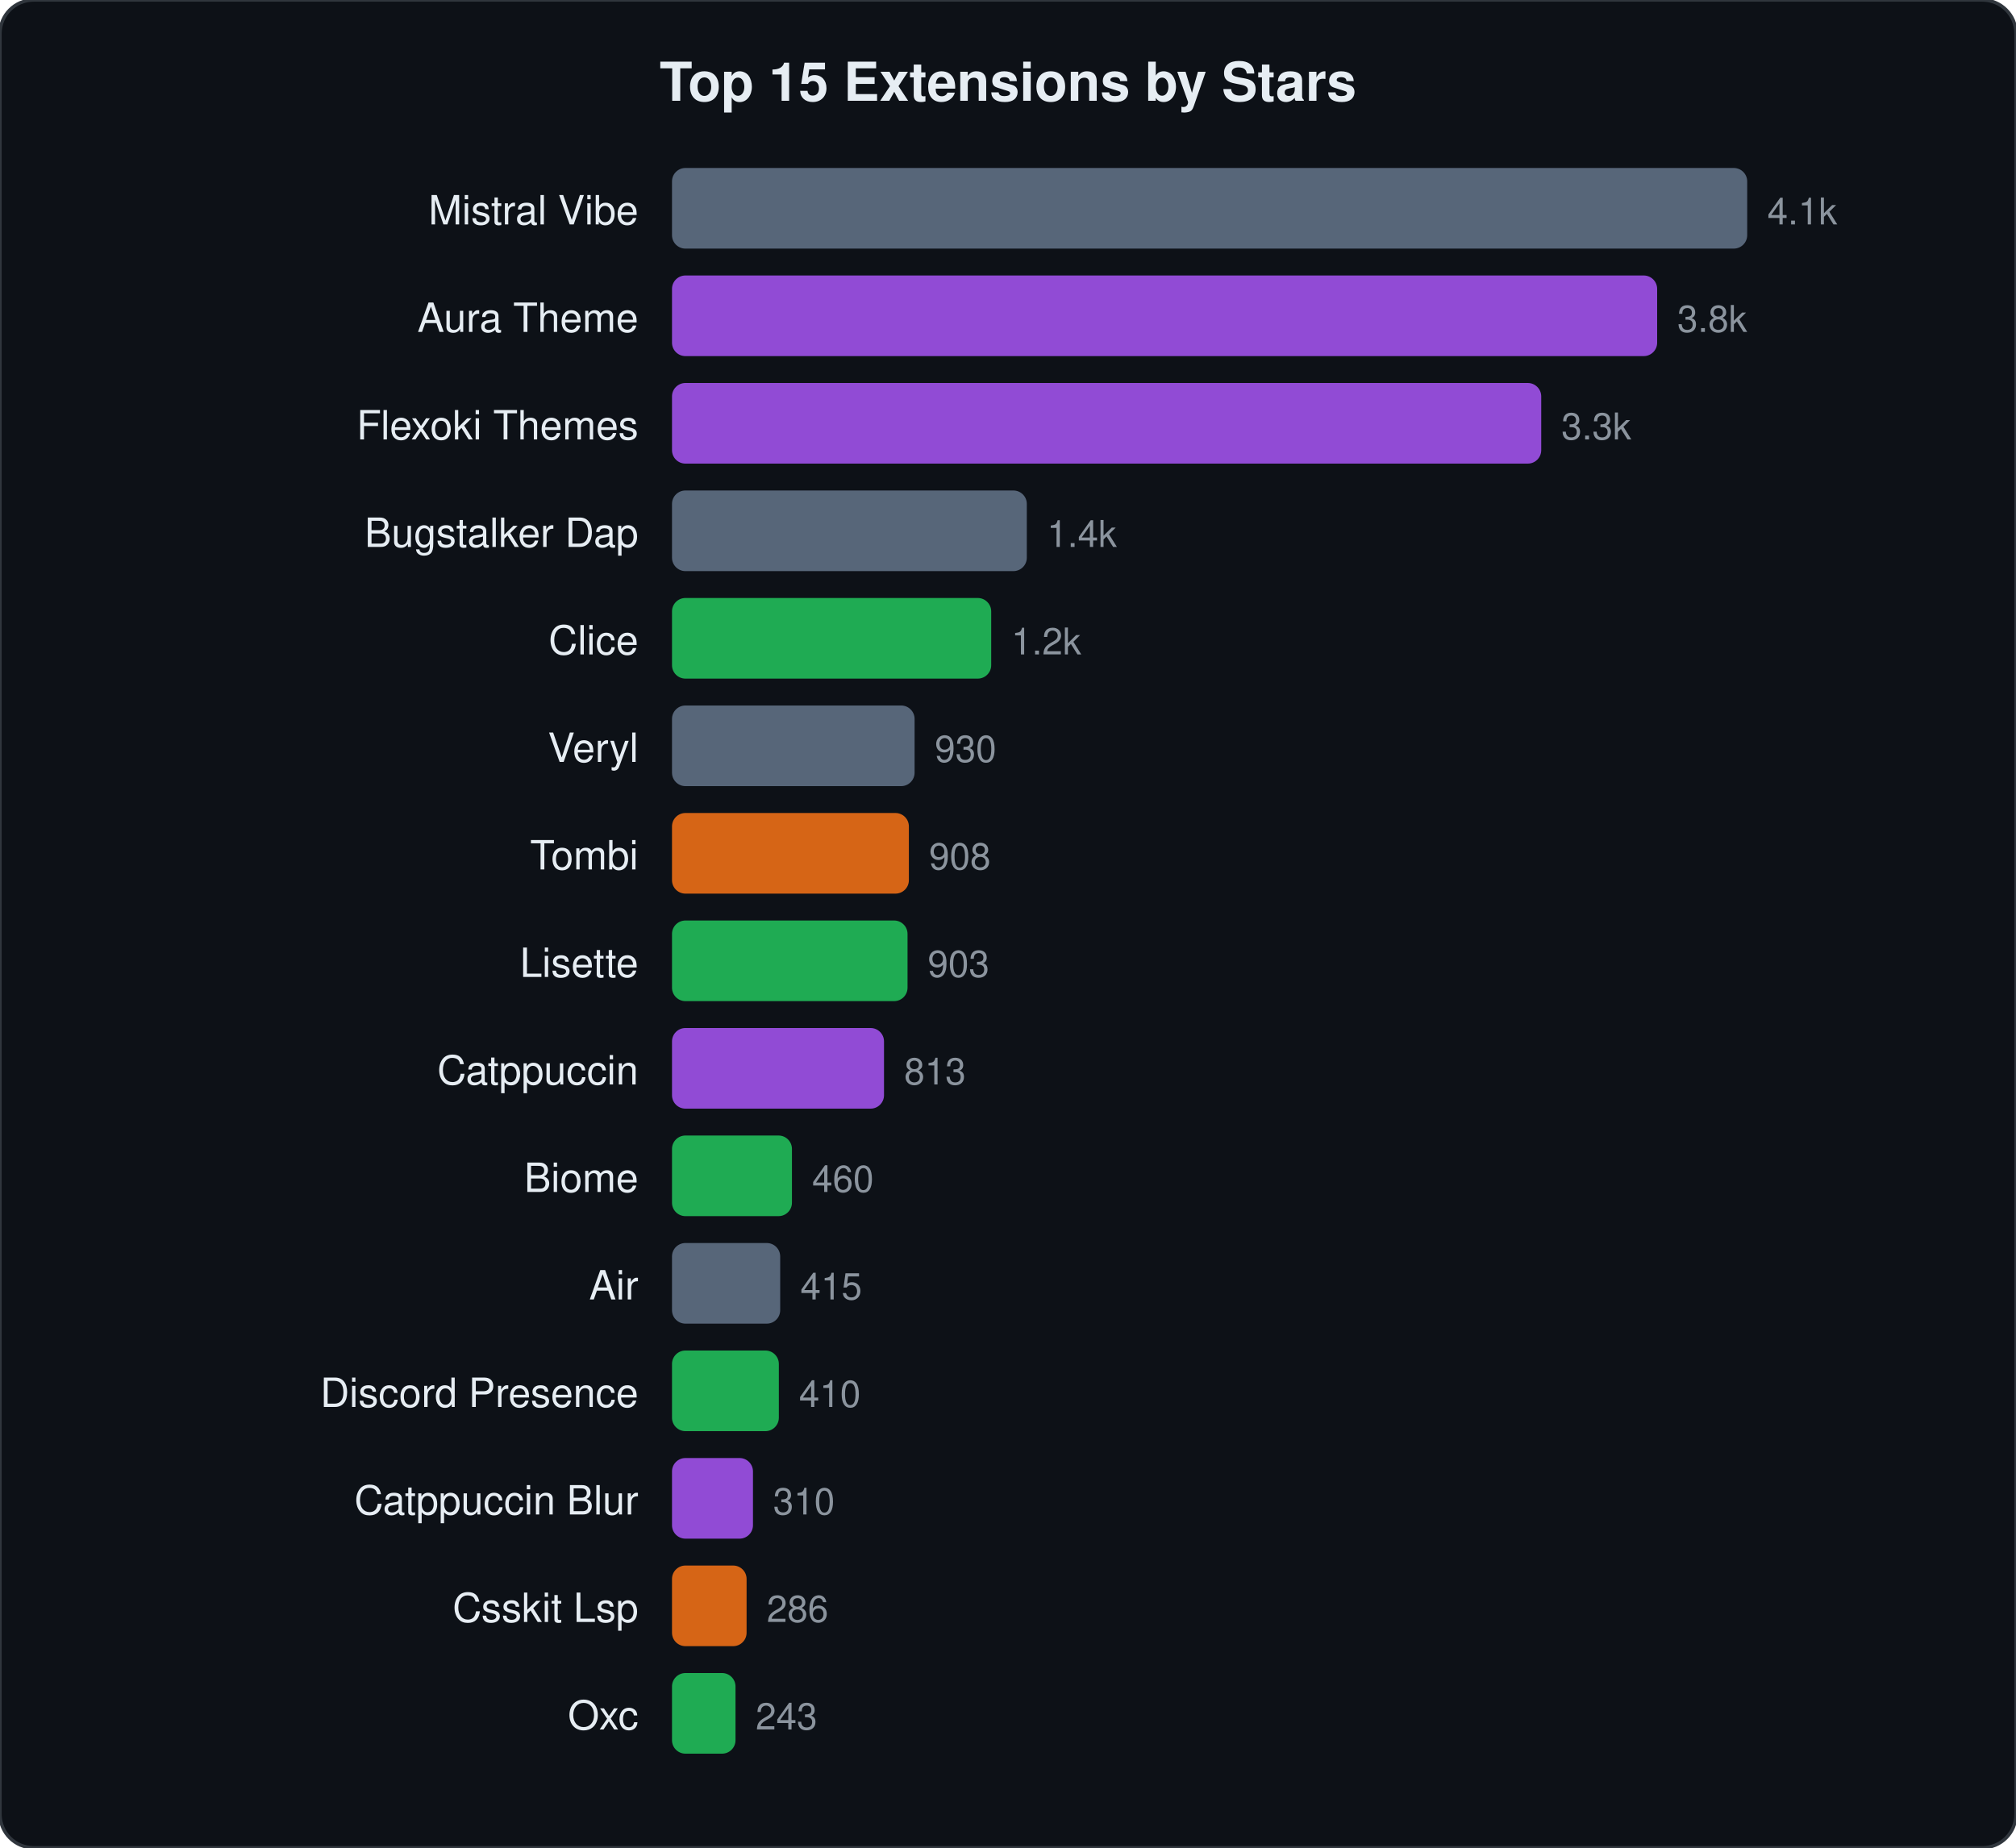
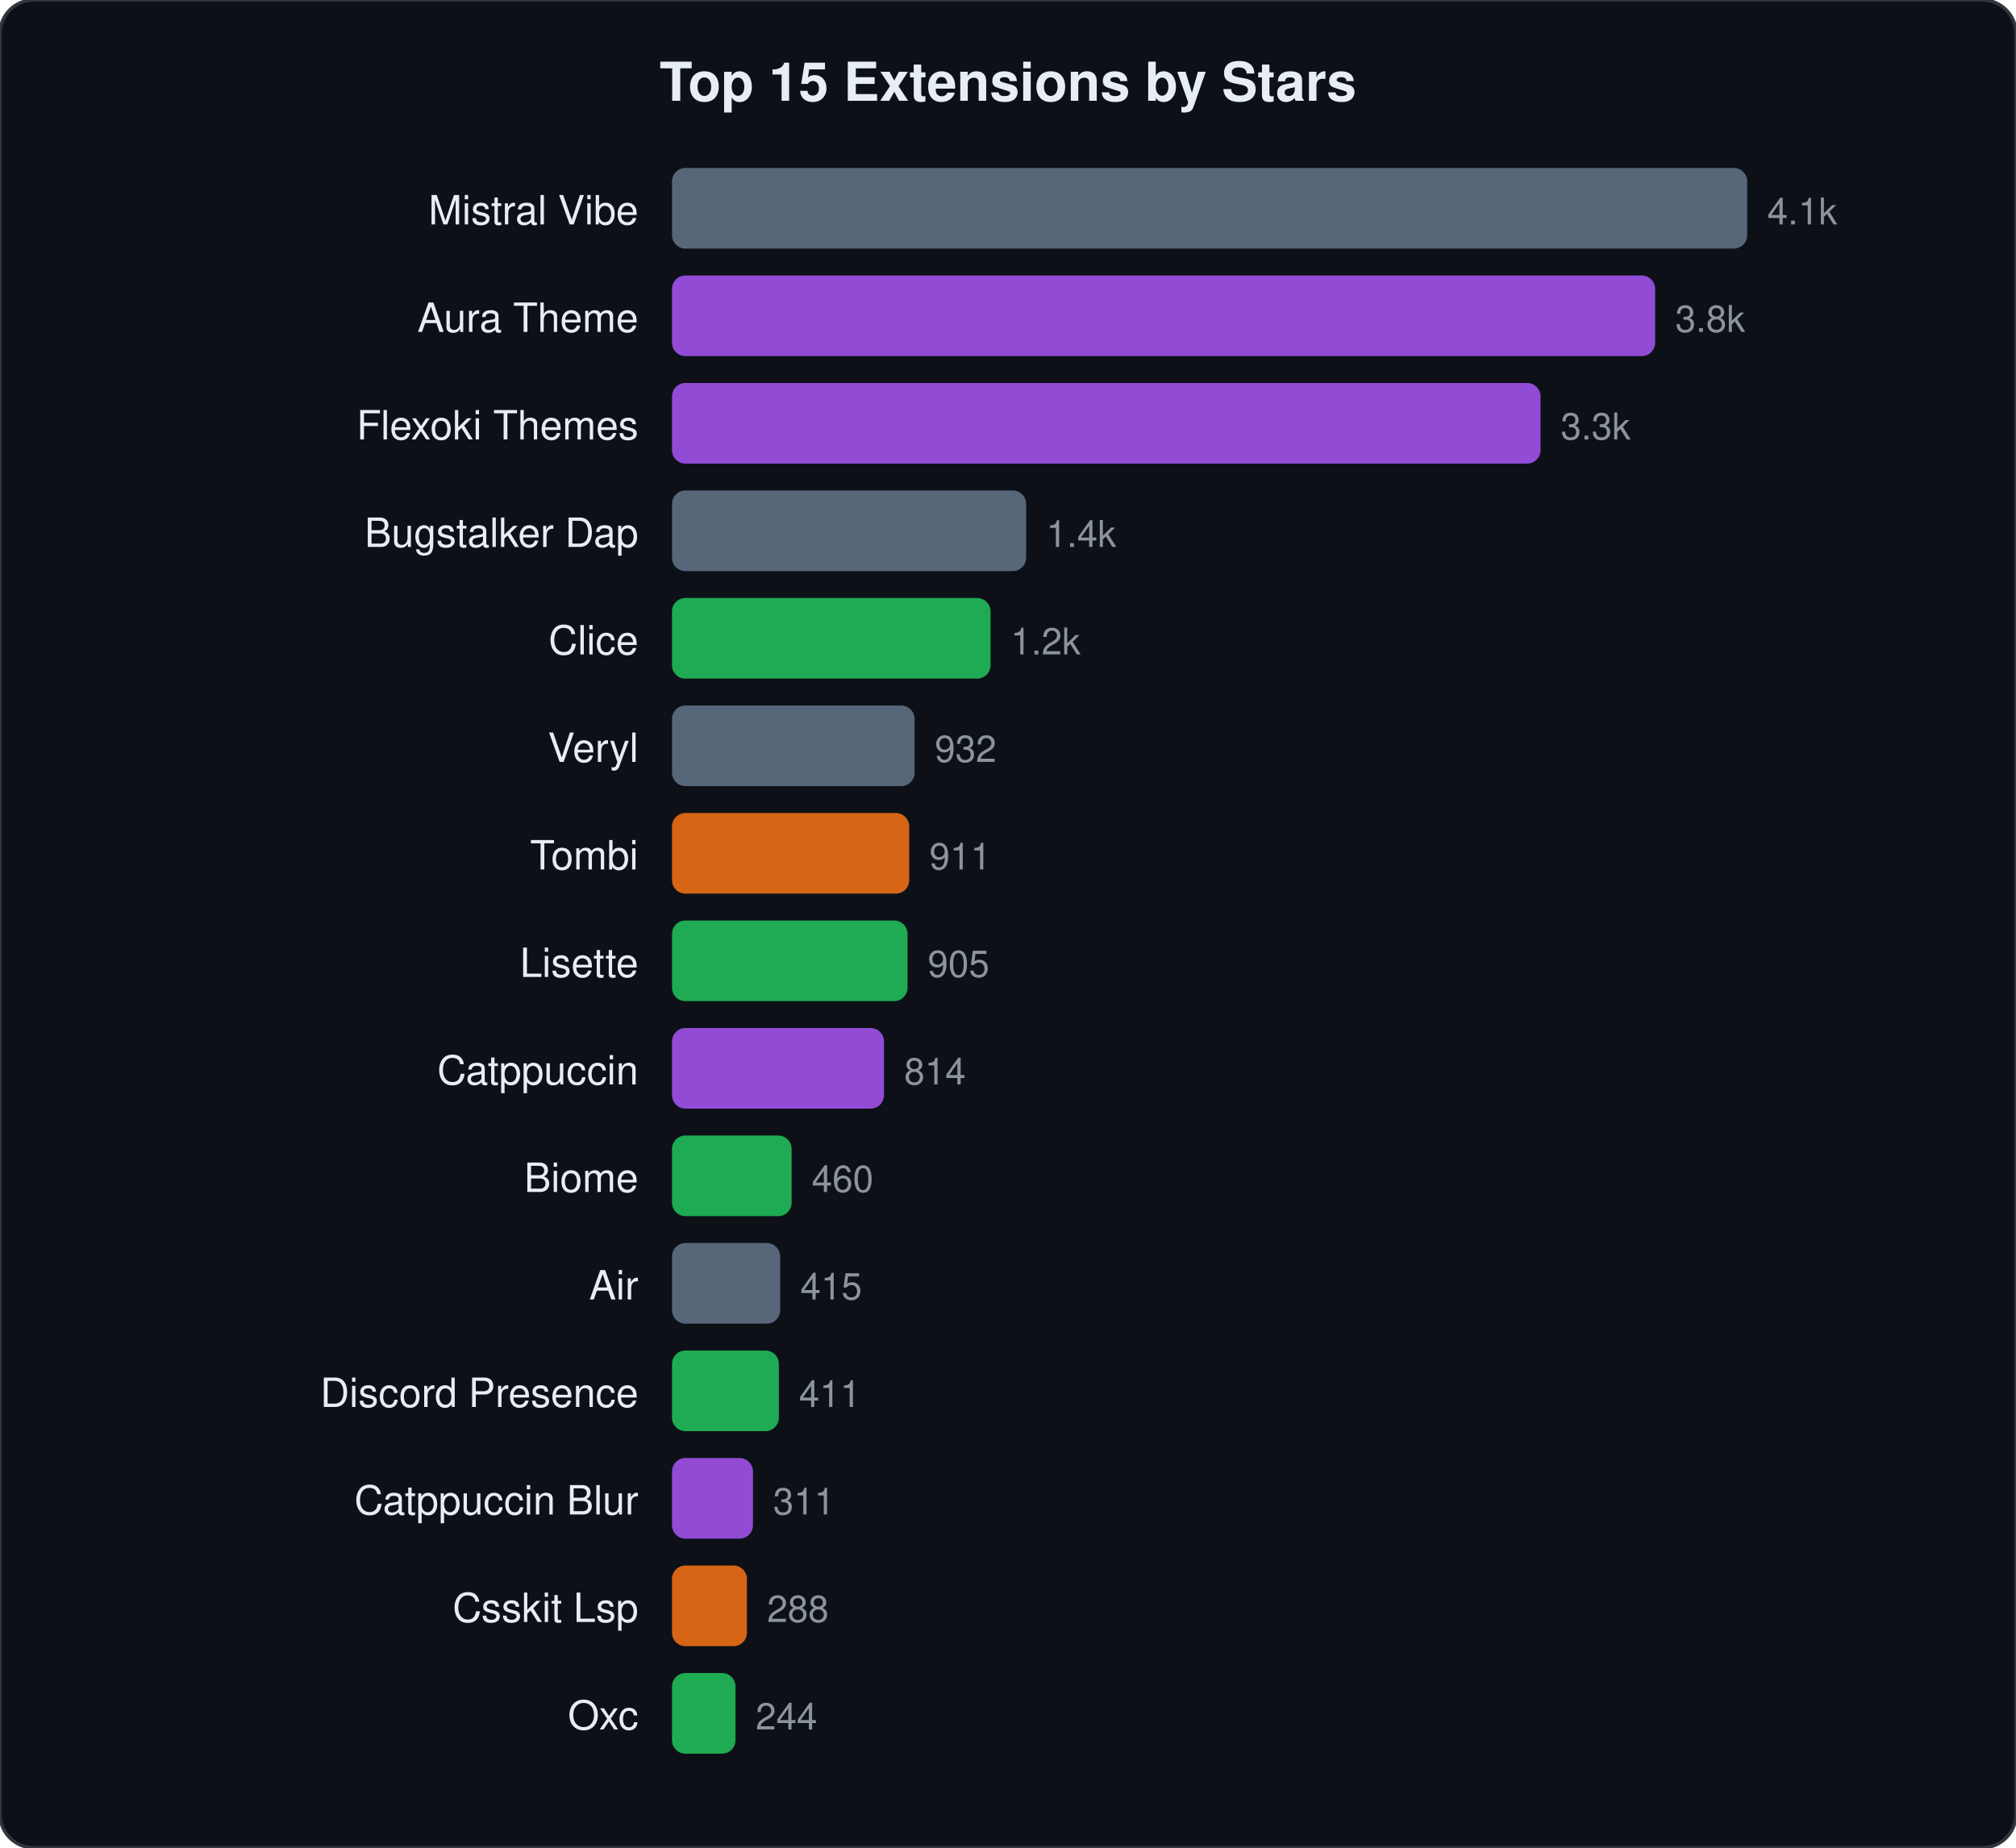
<svg xmlns="http://www.w3.org/2000/svg" viewBox="0 0 600 550" width="600" height="550">
  <style>text{font-family:-apple-system,BlinkMacSystemFont,"Segoe UI",Helvetica,Arial,sans-serif;fill:#e6edf3}.name{font-size:12px}.stars{font-size:11px;fill:#8b949e}.title{font-size:16px;font-weight:600}</style>
  <rect width="600" height="550" rx="10" fill="#0d1117" stroke="#30363d" stroke-width="1" />
  <text x="300" y="30" text-anchor="middle" class="title">Top 15 Extensions by Stars</text>
  <text x="190" y="66.8" text-anchor="end" class="name">Mistral Vibe</text>
  <rect x="200" y="50.0" width="320.0" height="24" rx="4" fill="#64748b" opacity="0.85" />
  <text x="526.0" y="66.8" class="stars">4.1k</text>
  <text x="190" y="98.8" text-anchor="end" class="name">Aura Theme</text>
-   <rect x="200" y="82.0" width="293.2" height="24" rx="4" fill="#a855f7" opacity="0.85" />
-   <text x="499.2" y="98.8" class="stars">3.8k</text>
+   <rect x="200" y="82.0" width="292.6" height="24" rx="4" fill="#a855f7" opacity="0.85" />
+   <text x="498.6" y="98.8" class="stars">3.8k</text>
  <text x="190" y="130.8" text-anchor="end" class="name">Flexoki Themes</text>
-   <rect x="200" y="114.0" width="258.7" height="24" rx="4" fill="#a855f7" opacity="0.85" />
-   <text x="464.7" y="130.8" class="stars">3.3k</text>
+   <rect x="200" y="114.0" width="258.5" height="24" rx="4" fill="#a855f7" opacity="0.85" />
+   <text x="464.5" y="130.8" class="stars">3.3k</text>
  <text x="190" y="162.8" text-anchor="end" class="name">Bugstalker Dap</text>
-   <rect x="200" y="146.0" width="105.6" height="24" rx="4" fill="#64748b" opacity="0.85" />
-   <text x="311.6" y="162.8" class="stars">1.4k</text>
+   <rect x="200" y="146.0" width="105.4" height="24" rx="4" fill="#64748b" opacity="0.85" />
+   <text x="311.4" y="162.8" class="stars">1.4k</text>
  <text x="190" y="194.8" text-anchor="end" class="name">Clice</text>
-   <rect x="200" y="178.0" width="95.0" height="24" rx="4" fill="#22c55e" opacity="0.85" />
-   <text x="301.0" y="194.8" class="stars">1.2k</text>
+   <rect x="200" y="178.0" width="94.8" height="24" rx="4" fill="#22c55e" opacity="0.85" />
+   <text x="300.8" y="194.8" class="stars">1.2k</text>
  <text x="190" y="226.8" text-anchor="end" class="name">Veryl</text>
  <rect x="200" y="210.0" width="72.2" height="24" rx="4" fill="#64748b" opacity="0.85" />
-   <text x="278.2" y="226.8" class="stars">930</text>
+   <text x="278.2" y="226.8" class="stars">932</text>
  <text x="190" y="258.8" text-anchor="end" class="name">Tombi</text>
-   <rect x="200" y="242.0" width="70.5" height="24" rx="4" fill="#f97316" opacity="0.85" />
-   <text x="276.5" y="258.8" class="stars">908</text>
+   <rect x="200" y="242.0" width="70.6" height="24" rx="4" fill="#f97316" opacity="0.85" />
+   <text x="276.6" y="258.8" class="stars">911</text>
  <text x="190" y="290.8" text-anchor="end" class="name">Lisette</text>
  <rect x="200" y="274.0" width="70.1" height="24" rx="4" fill="#22c55e" opacity="0.85" />
-   <text x="276.1" y="290.8" class="stars">903</text>
+   <text x="276.1" y="290.8" class="stars">905</text>
  <text x="190" y="322.8" text-anchor="end" class="name">Catppuccin</text>
  <rect x="200" y="306.0" width="63.1" height="24" rx="4" fill="#a855f7" opacity="0.85" />
-   <text x="269.1" y="322.8" class="stars">813</text>
+   <text x="269.1" y="322.8" class="stars">814</text>
  <text x="190" y="354.8" text-anchor="end" class="name">Biome</text>
-   <rect x="200" y="338.0" width="35.7" height="24" rx="4" fill="#22c55e" opacity="0.85" />
-   <text x="241.7" y="354.8" class="stars">460</text>
+   <rect x="200" y="338.0" width="35.6" height="24" rx="4" fill="#22c55e" opacity="0.85" />
+   <text x="241.6" y="354.8" class="stars">460</text>
  <text x="190" y="386.8" text-anchor="end" class="name">Air</text>
  <rect x="200" y="370.0" width="32.2" height="24" rx="4" fill="#64748b" opacity="0.85" />
  <text x="238.2" y="386.8" class="stars">415</text>
  <text x="190" y="418.8" text-anchor="end" class="name">Discord Presence</text>
  <rect x="200" y="402.0" width="31.8" height="24" rx="4" fill="#22c55e" opacity="0.85" />
-   <text x="237.8" y="418.8" class="stars">410</text>
+   <text x="237.8" y="418.8" class="stars">411</text>
  <text x="190" y="450.8" text-anchor="end" class="name">Catppuccin Blur</text>
  <rect x="200" y="434.0" width="24.1" height="24" rx="4" fill="#a855f7" opacity="0.85" />
-   <text x="230.1" y="450.8" class="stars">310</text>
+   <text x="230.1" y="450.8" class="stars">311</text>
  <text x="190" y="482.8" text-anchor="end" class="name">Csskit Lsp</text>
-   <rect x="200" y="466.0" width="22.2" height="24" rx="4" fill="#f97316" opacity="0.85" />
-   <text x="228.2" y="482.8" class="stars">286</text>
+   <rect x="200" y="466.0" width="22.3" height="24" rx="4" fill="#f97316" opacity="0.85" />
+   <text x="228.3" y="482.8" class="stars">288</text>
  <text x="190" y="514.8" text-anchor="end" class="name">Oxc</text>
  <rect x="200" y="498.0" width="18.9" height="24" rx="4" fill="#22c55e" opacity="0.85" />
-   <text x="224.9" y="514.8" class="stars">243</text>
+   <text x="224.9" y="514.8" class="stars">244</text>
</svg>
